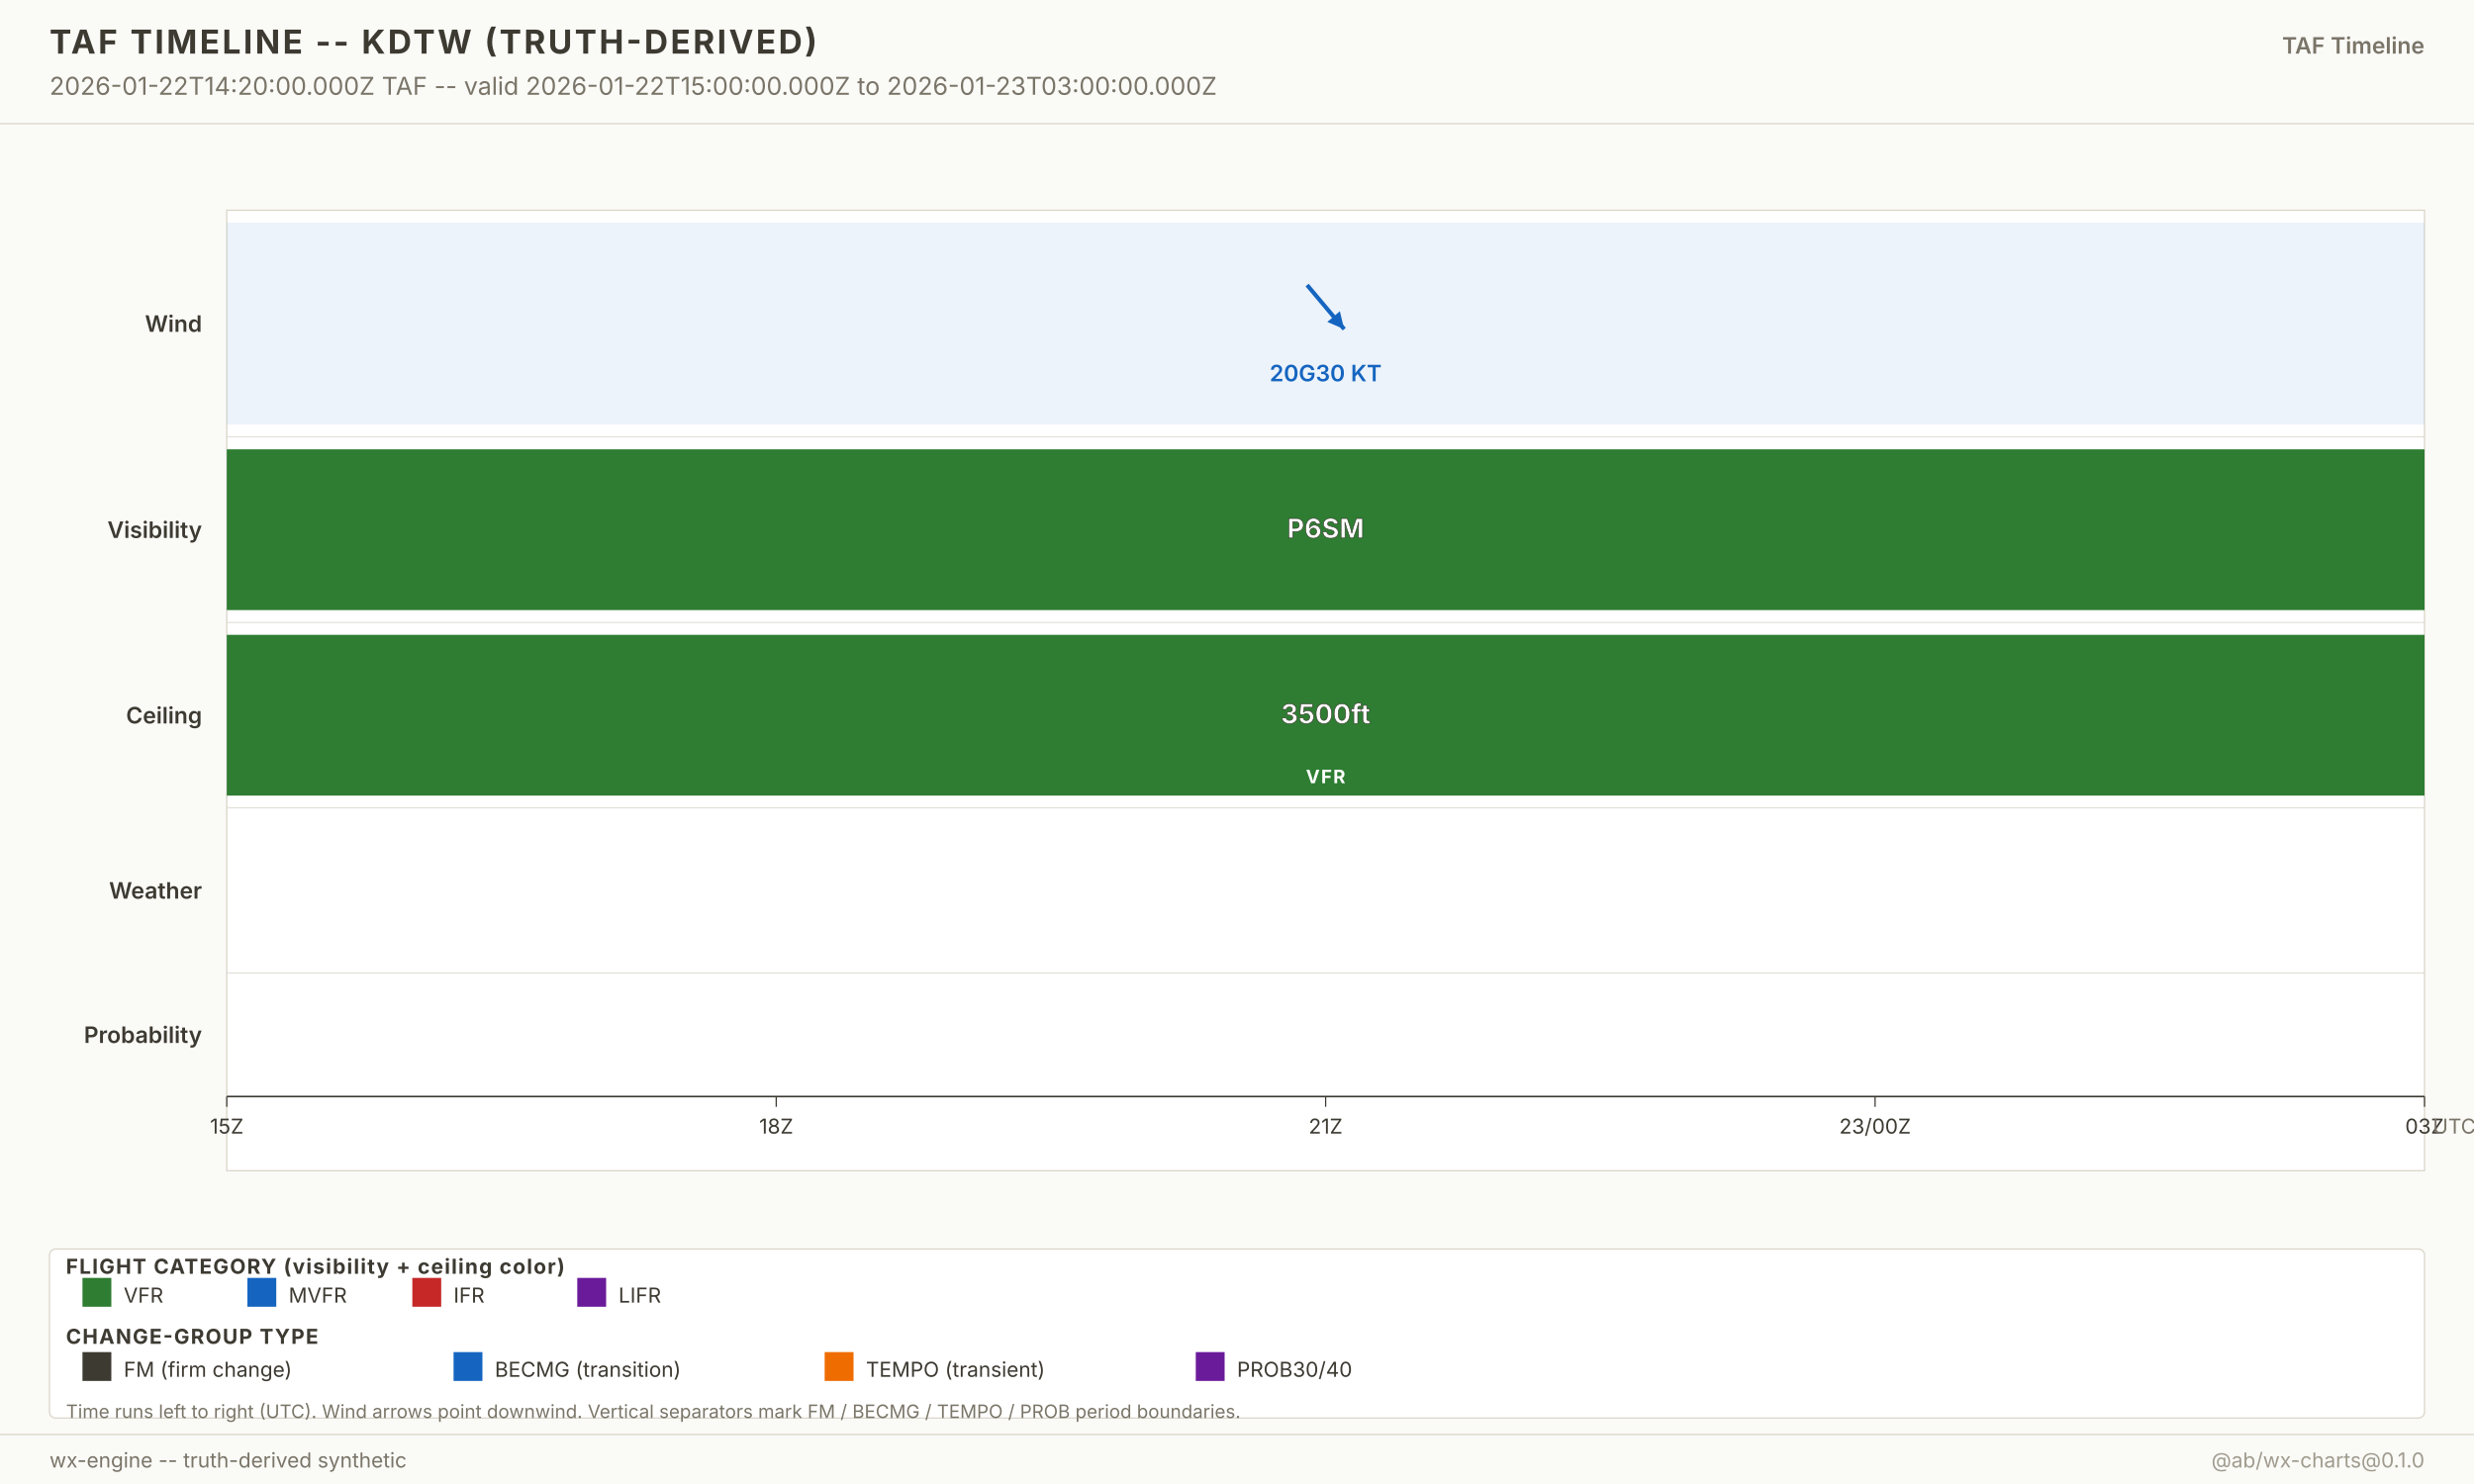
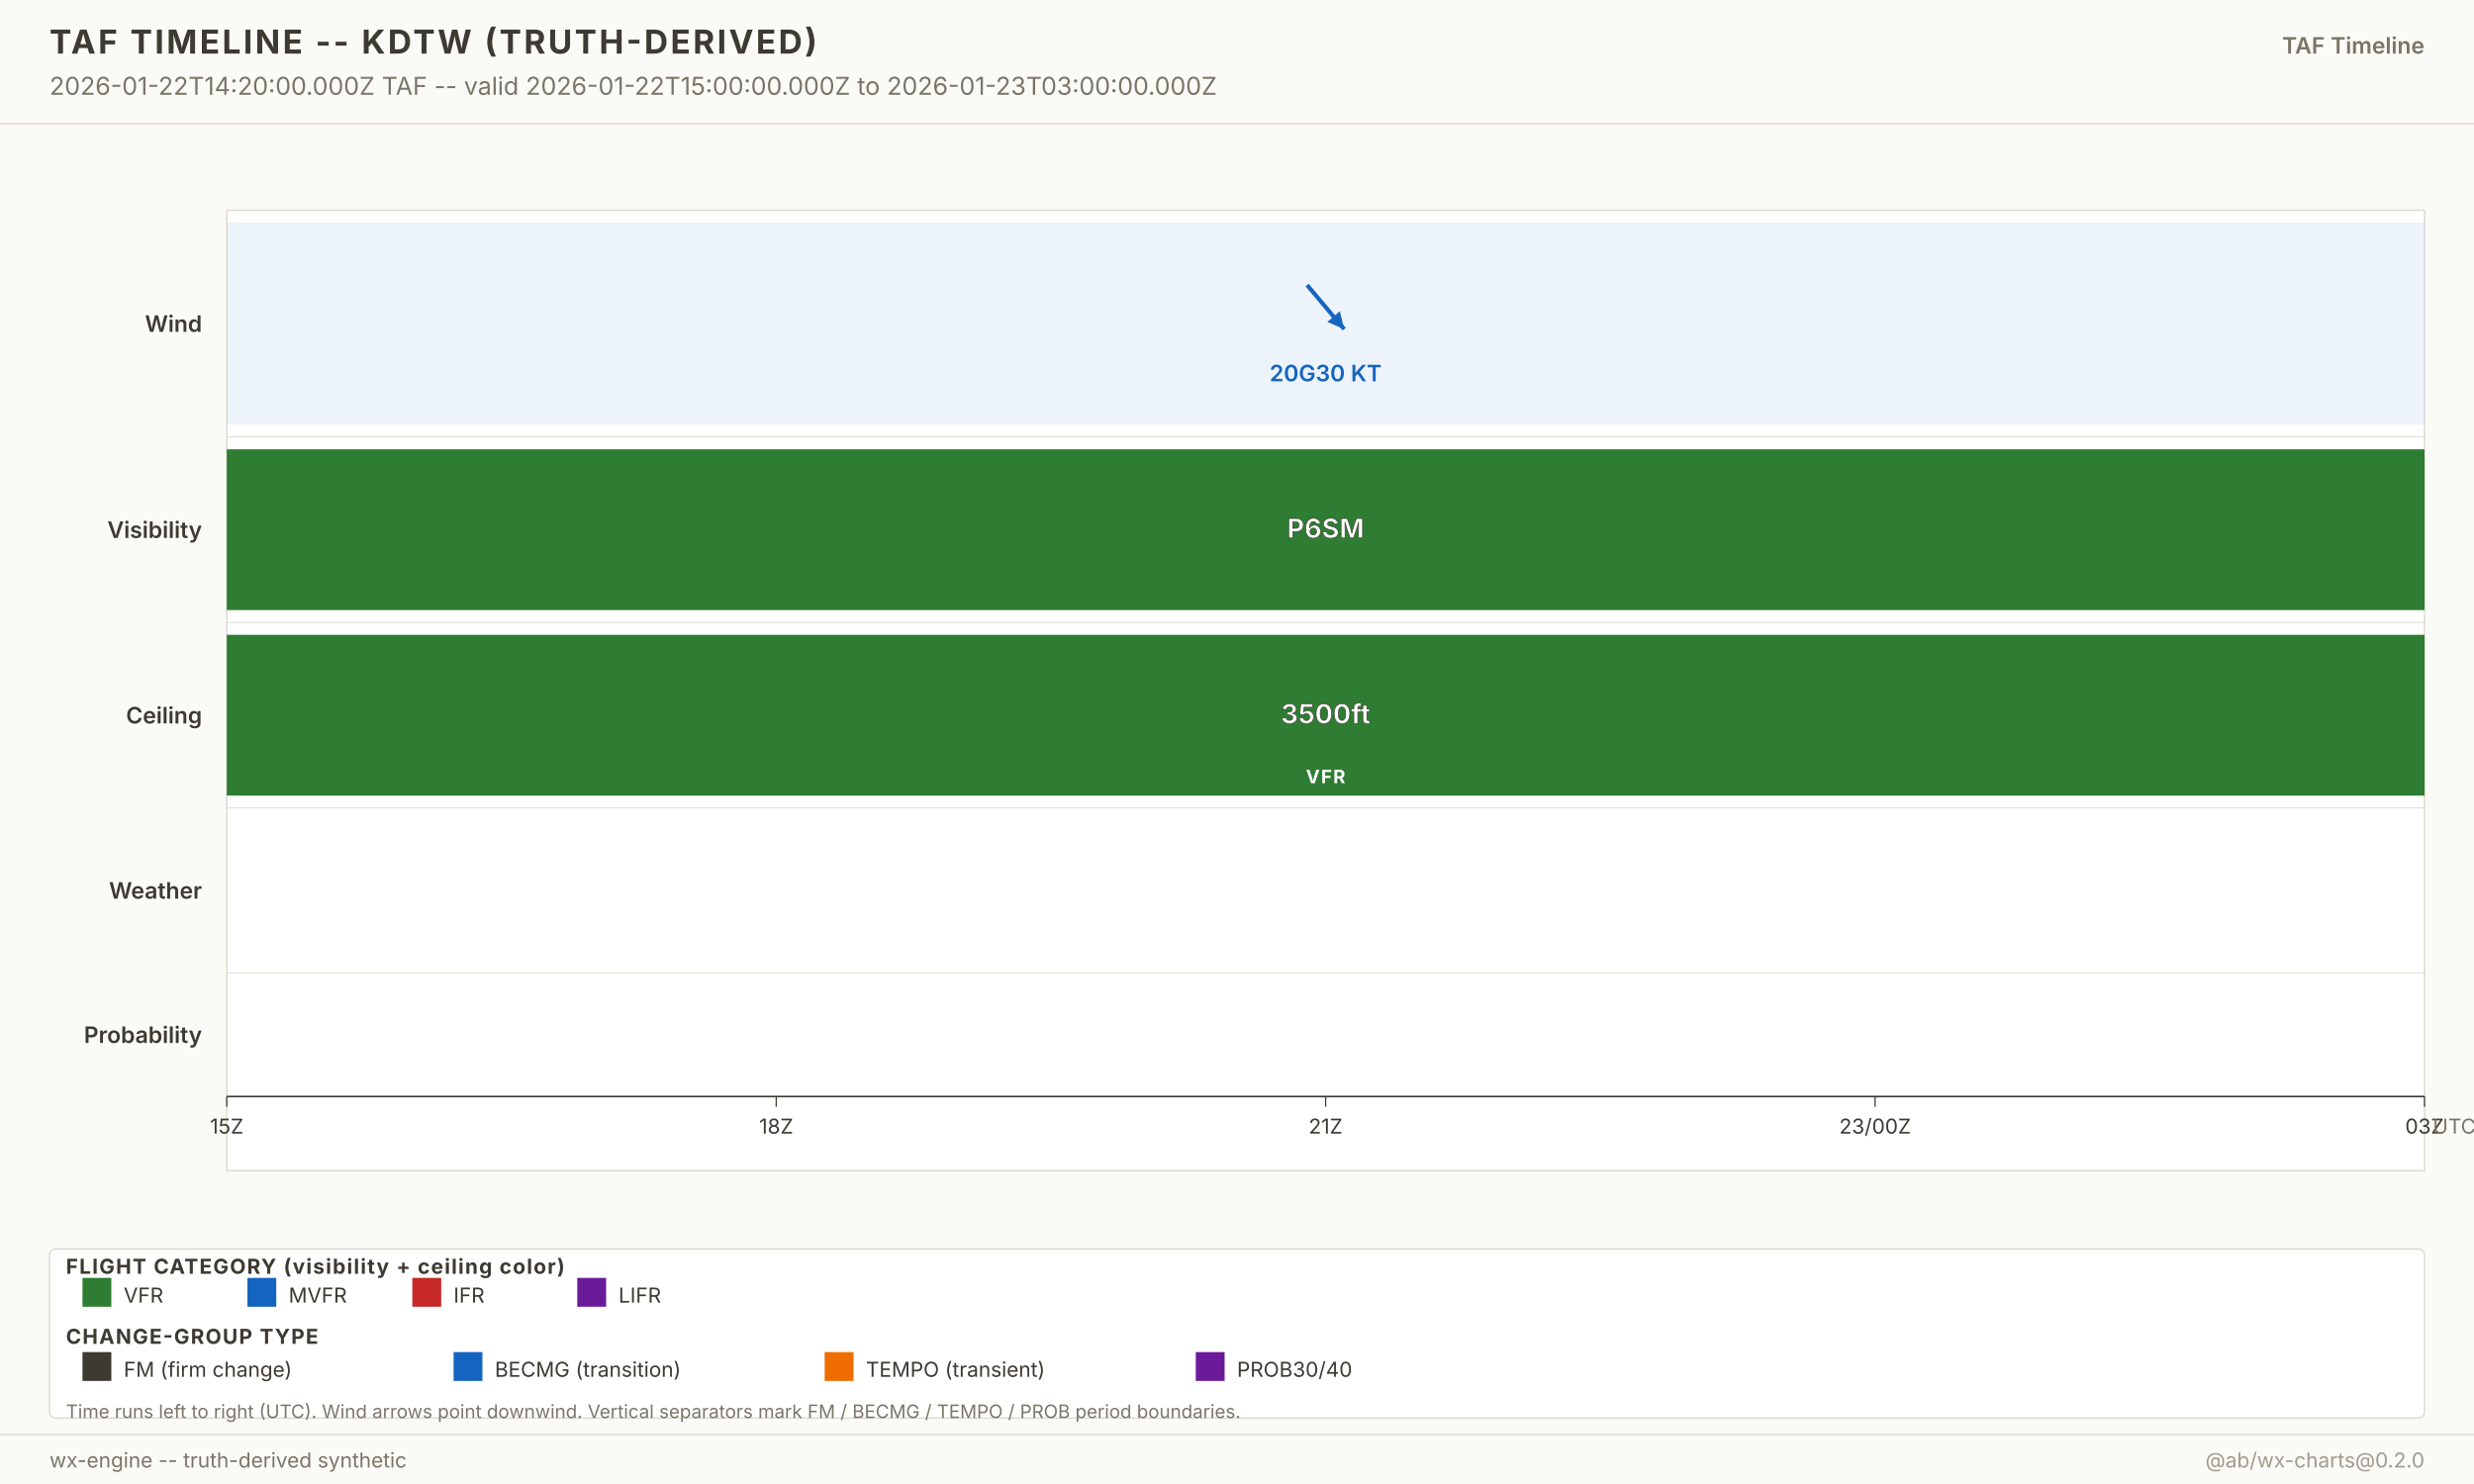
<svg xmlns="http://www.w3.org/2000/svg" width="1200" height="720" viewBox="0 0 1200 720" font-family="-apple-system, system-ui, sans-serif">
  <g class="layer-background">
    <rect x="0" y="0" width="1200" height="720" fill="#fafaf7" />
  </g>
  <g class="layer-graticule" />
+   <g class="layer-north-america-context" />
  <g class="layer-basemap-fill" />
  <g class="layer-basemap-borders" />
  <g class="layer-raster-overlay" />
  <g class="layer-basemap-re-stroke" />
  <g class="layer-vector-symbology">
    <g class="timeline-plot">
      <rect x="110" y="102" width="1066" height="466" fill="white" stroke="#d8d4c8" stroke-width="0.6" />
      <text x="98" y="161.0" text-anchor="end" font-size="11" font-weight="600" fill="#3d3a32">Wind</text>
      <rect x="110.0" y="108.0" width="1066.0" height="98.0" fill="#1565c0" fill-opacity="0.08" />
      <g opacity="1">
        <line x1="634.0" y1="138.3" x2="652.0" y2="159.7" stroke="#1565c0" stroke-width="2" />
        <polygon points="652.0,159.7 643.8,156.2 649.9,151.0" fill="#1565c0" />
      </g>
      <text x="643.0" y="185.0" text-anchor="middle" font-size="11" font-weight="600" fill="#1565c0" opacity="1">20G30 KT</text>
      <line x1="110" y1="212.0" x2="1176.0" y2="212.0" stroke="#d8d4c8" stroke-width="0.4" />
      <text x="98" y="261.0" text-anchor="end" font-size="11" font-weight="600" fill="#3d3a32">Visibility</text>
      <rect x="110.0" y="218.0" width="1066.0" height="78.0" fill="#2e7d32" fill-opacity="1" />
      <text x="643.0" y="261.0" text-anchor="middle" font-size="13" font-weight="700" fill="white" stroke="#3d3a32" stroke-width="0.3">P6SM</text>
      <line x1="110" y1="302.0" x2="1176.0" y2="302.0" stroke="#d8d4c8" stroke-width="0.4" />
      <text x="98" y="351.0" text-anchor="end" font-size="11" font-weight="600" fill="#3d3a32">Ceiling</text>
      <rect x="110.0" y="308.0" width="1066.0" height="78.0" fill="#2e7d32" fill-opacity="1" />
      <text x="643.0" y="351.0" text-anchor="middle" font-size="13" font-weight="700" fill="white" stroke="#3d3a32" stroke-width="0.3">3500ft</text>
      <text x="643.0" y="380.0" text-anchor="middle" font-size="9" font-weight="700" fill="white" letter-spacing="0.6">VFR</text>
      <line x1="110" y1="392.0" x2="1176.0" y2="392.0" stroke="#d8d4c8" stroke-width="0.4" />
      <text x="98" y="436.0" text-anchor="end" font-size="11" font-weight="600" fill="#3d3a32">Weather</text>
      <line x1="110" y1="472.0" x2="1176.0" y2="472.0" stroke="#d8d4c8" stroke-width="0.4" />
      <text x="98" y="506.0" text-anchor="end" font-size="11" font-weight="600" fill="#3d3a32">Probability</text>
      <line x1="110" y1="532.0" x2="1176.0" y2="532.0" stroke="#3d3a32" stroke-width="0.8" />
      <g class="time-axis">
        <line x1="110.0" y1="532.0" x2="110.0" y2="537.0" stroke="#3d3a32" stroke-width="0.6" />
        <text x="110.0" y="550.0" text-anchor="middle" font-size="10" fill="#3d3a32">15Z</text>
        <line x1="376.5" y1="532.0" x2="376.5" y2="537.0" stroke="#3d3a32" stroke-width="0.6" />
        <text x="376.5" y="550.0" text-anchor="middle" font-size="10" fill="#3d3a32">18Z</text>
        <line x1="643.0" y1="532.0" x2="643.0" y2="537.0" stroke="#3d3a32" stroke-width="0.6" />
        <text x="643.0" y="550.0" text-anchor="middle" font-size="10" fill="#3d3a32">21Z</text>
        <line x1="909.5" y1="532.0" x2="909.5" y2="537.0" stroke="#3d3a32" stroke-width="0.6" />
        <text x="909.5" y="550.0" text-anchor="middle" font-size="10" fill="#3d3a32">23/00Z</text>
        <line x1="1176.0" y1="532.0" x2="1176.0" y2="537.0" stroke="#3d3a32" stroke-width="0.6" />
        <text x="1176.0" y="550.0" text-anchor="middle" font-size="10" fill="#3d3a32">03Z</text>
        <text x="1180.0" y="550.0" font-size="10" fill="#7a7568">UTC</text>
      </g>
    </g>
  </g>
  <g class="layer-point-symbology" />
  <g class="layer-chrome">
    <g class="chrome-title">
      <rect x="0" y="0" width="1200" height="60" fill="#fafaf7" />
      <line x1="0" y1="60" x2="1200" y2="60" stroke="#d8d4c8" stroke-width="0.6" />
      <text x="24" y="26" font-size="16" font-weight="700" fill="#3d3a32" letter-spacing="1.2">TAF TIMELINE -- KDTW (TRUTH-DERIVED)</text>
      <text x="24" y="46" font-size="12" fill="#7a7568">2026-01-22T14:20:00.000Z TAF -- valid 2026-01-22T15:00:00.000Z to 2026-01-23T03:00:00.000Z</text>
      <text x="1176" y="26" text-anchor="end" font-size="11" font-weight="600" fill="#7a7568">TAF Timeline</text>
    </g>
    <g class="footer-taf-legend">
      <rect x="24" y="606" width="1152" height="82" fill="white" fill-opacity="0.94" stroke="#d8d4c8" stroke-width="0.6" rx="3" />
      <text x="32" y="618.0" font-size="10" font-weight="700" fill="#3d3a32" letter-spacing="0.6">FLIGHT CATEGORY (visibility + ceiling color)</text>
      <rect x="40" y="620.0" width="14" height="14" fill="#2e7d32" />
      <text x="60" y="632.0" font-size="10" fill="#3d3a32">VFR</text>
      <rect x="120" y="620.0" width="14" height="14" fill="#1565c0" />
      <text x="140" y="632.0" font-size="10" fill="#3d3a32">MVFR</text>
      <rect x="200" y="620.0" width="14" height="14" fill="#c62828" />
      <text x="220" y="632.0" font-size="10" fill="#3d3a32">IFR</text>
      <rect x="280" y="620.0" width="14" height="14" fill="#6a1b9a" />
      <text x="300" y="632.0" font-size="10" fill="#3d3a32">LIFR</text>
      <text x="32" y="652.0" font-size="10" font-weight="700" fill="#3d3a32" letter-spacing="0.6">CHANGE-GROUP TYPE</text>
      <rect x="40" y="656.0" width="14" height="14" fill="#3d3a32" />
      <text x="60" y="668.0" font-size="10" fill="#3d3a32">FM (firm change)</text>
      <rect x="220" y="656.0" width="14" height="14" fill="#1565c0" />
      <text x="240" y="668.0" font-size="10" fill="#3d3a32">BECMG (transition)</text>
      <rect x="400" y="656.0" width="14" height="14" fill="#ef6c00" />
      <text x="420" y="668.0" font-size="10" fill="#3d3a32">TEMPO (transient)</text>
      <rect x="580" y="656.0" width="14" height="14" fill="#6a1b9a" />
      <text x="600" y="668.0" font-size="10" fill="#3d3a32">PROB30/40</text>
      <text x="32" y="688.0" font-size="9" fill="#7a7568">Time runs left to right (UTC). Wind arrows point downwind. Vertical separators mark FM / BECMG / TEMPO / PROB period boundaries.</text>
    </g>
    <g class="chrome-footer">
      <rect x="0" y="696" width="1200" height="24" fill="#fafaf7" />
      <line x1="0" y1="696" x2="1200" y2="696" stroke="#d8d4c8" stroke-width="0.6" />
      <text x="24" y="712" font-size="10" fill="#7a7568">wx-engine -- truth-derived synthetic</text>
-       <text x="1176" y="712" text-anchor="end" font-size="10" fill="#a09b8d">@ab/wx-charts@0.1.0</text>
+       <text x="1176" y="712" text-anchor="end" font-size="10" fill="#a09b8d">@ab/wx-charts@0.2.0</text>
    </g>
  </g>
</svg>
